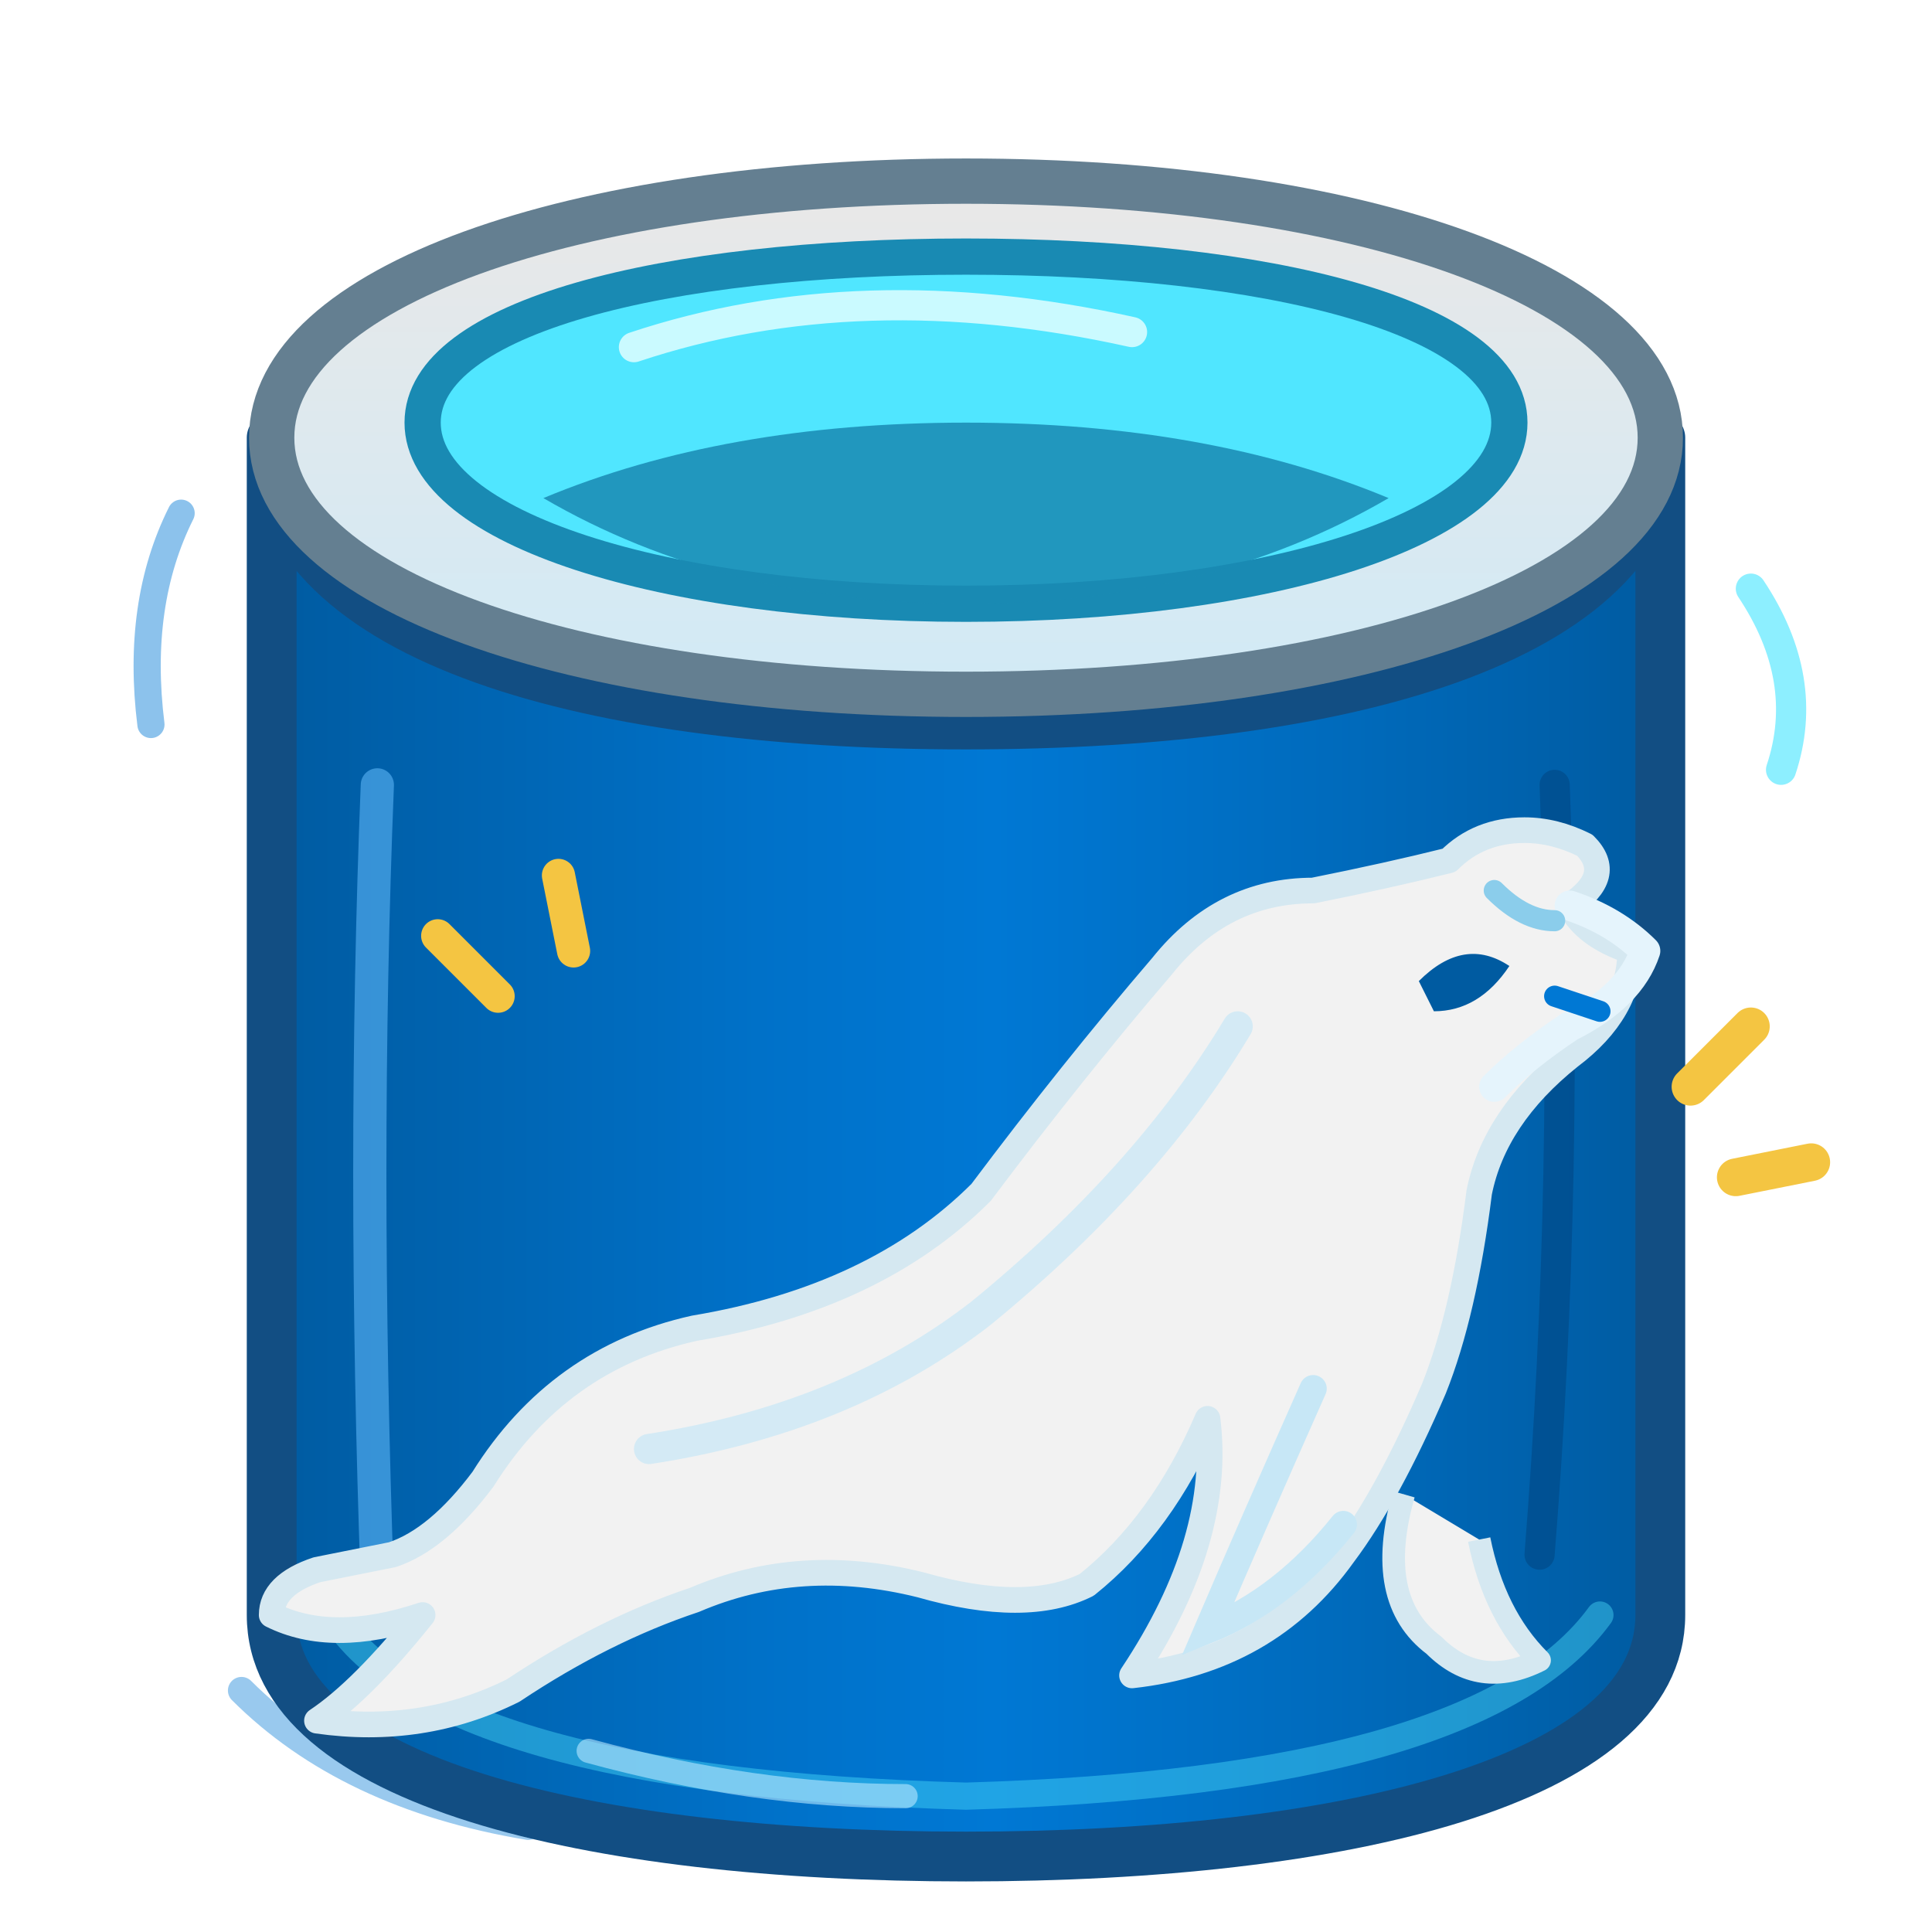
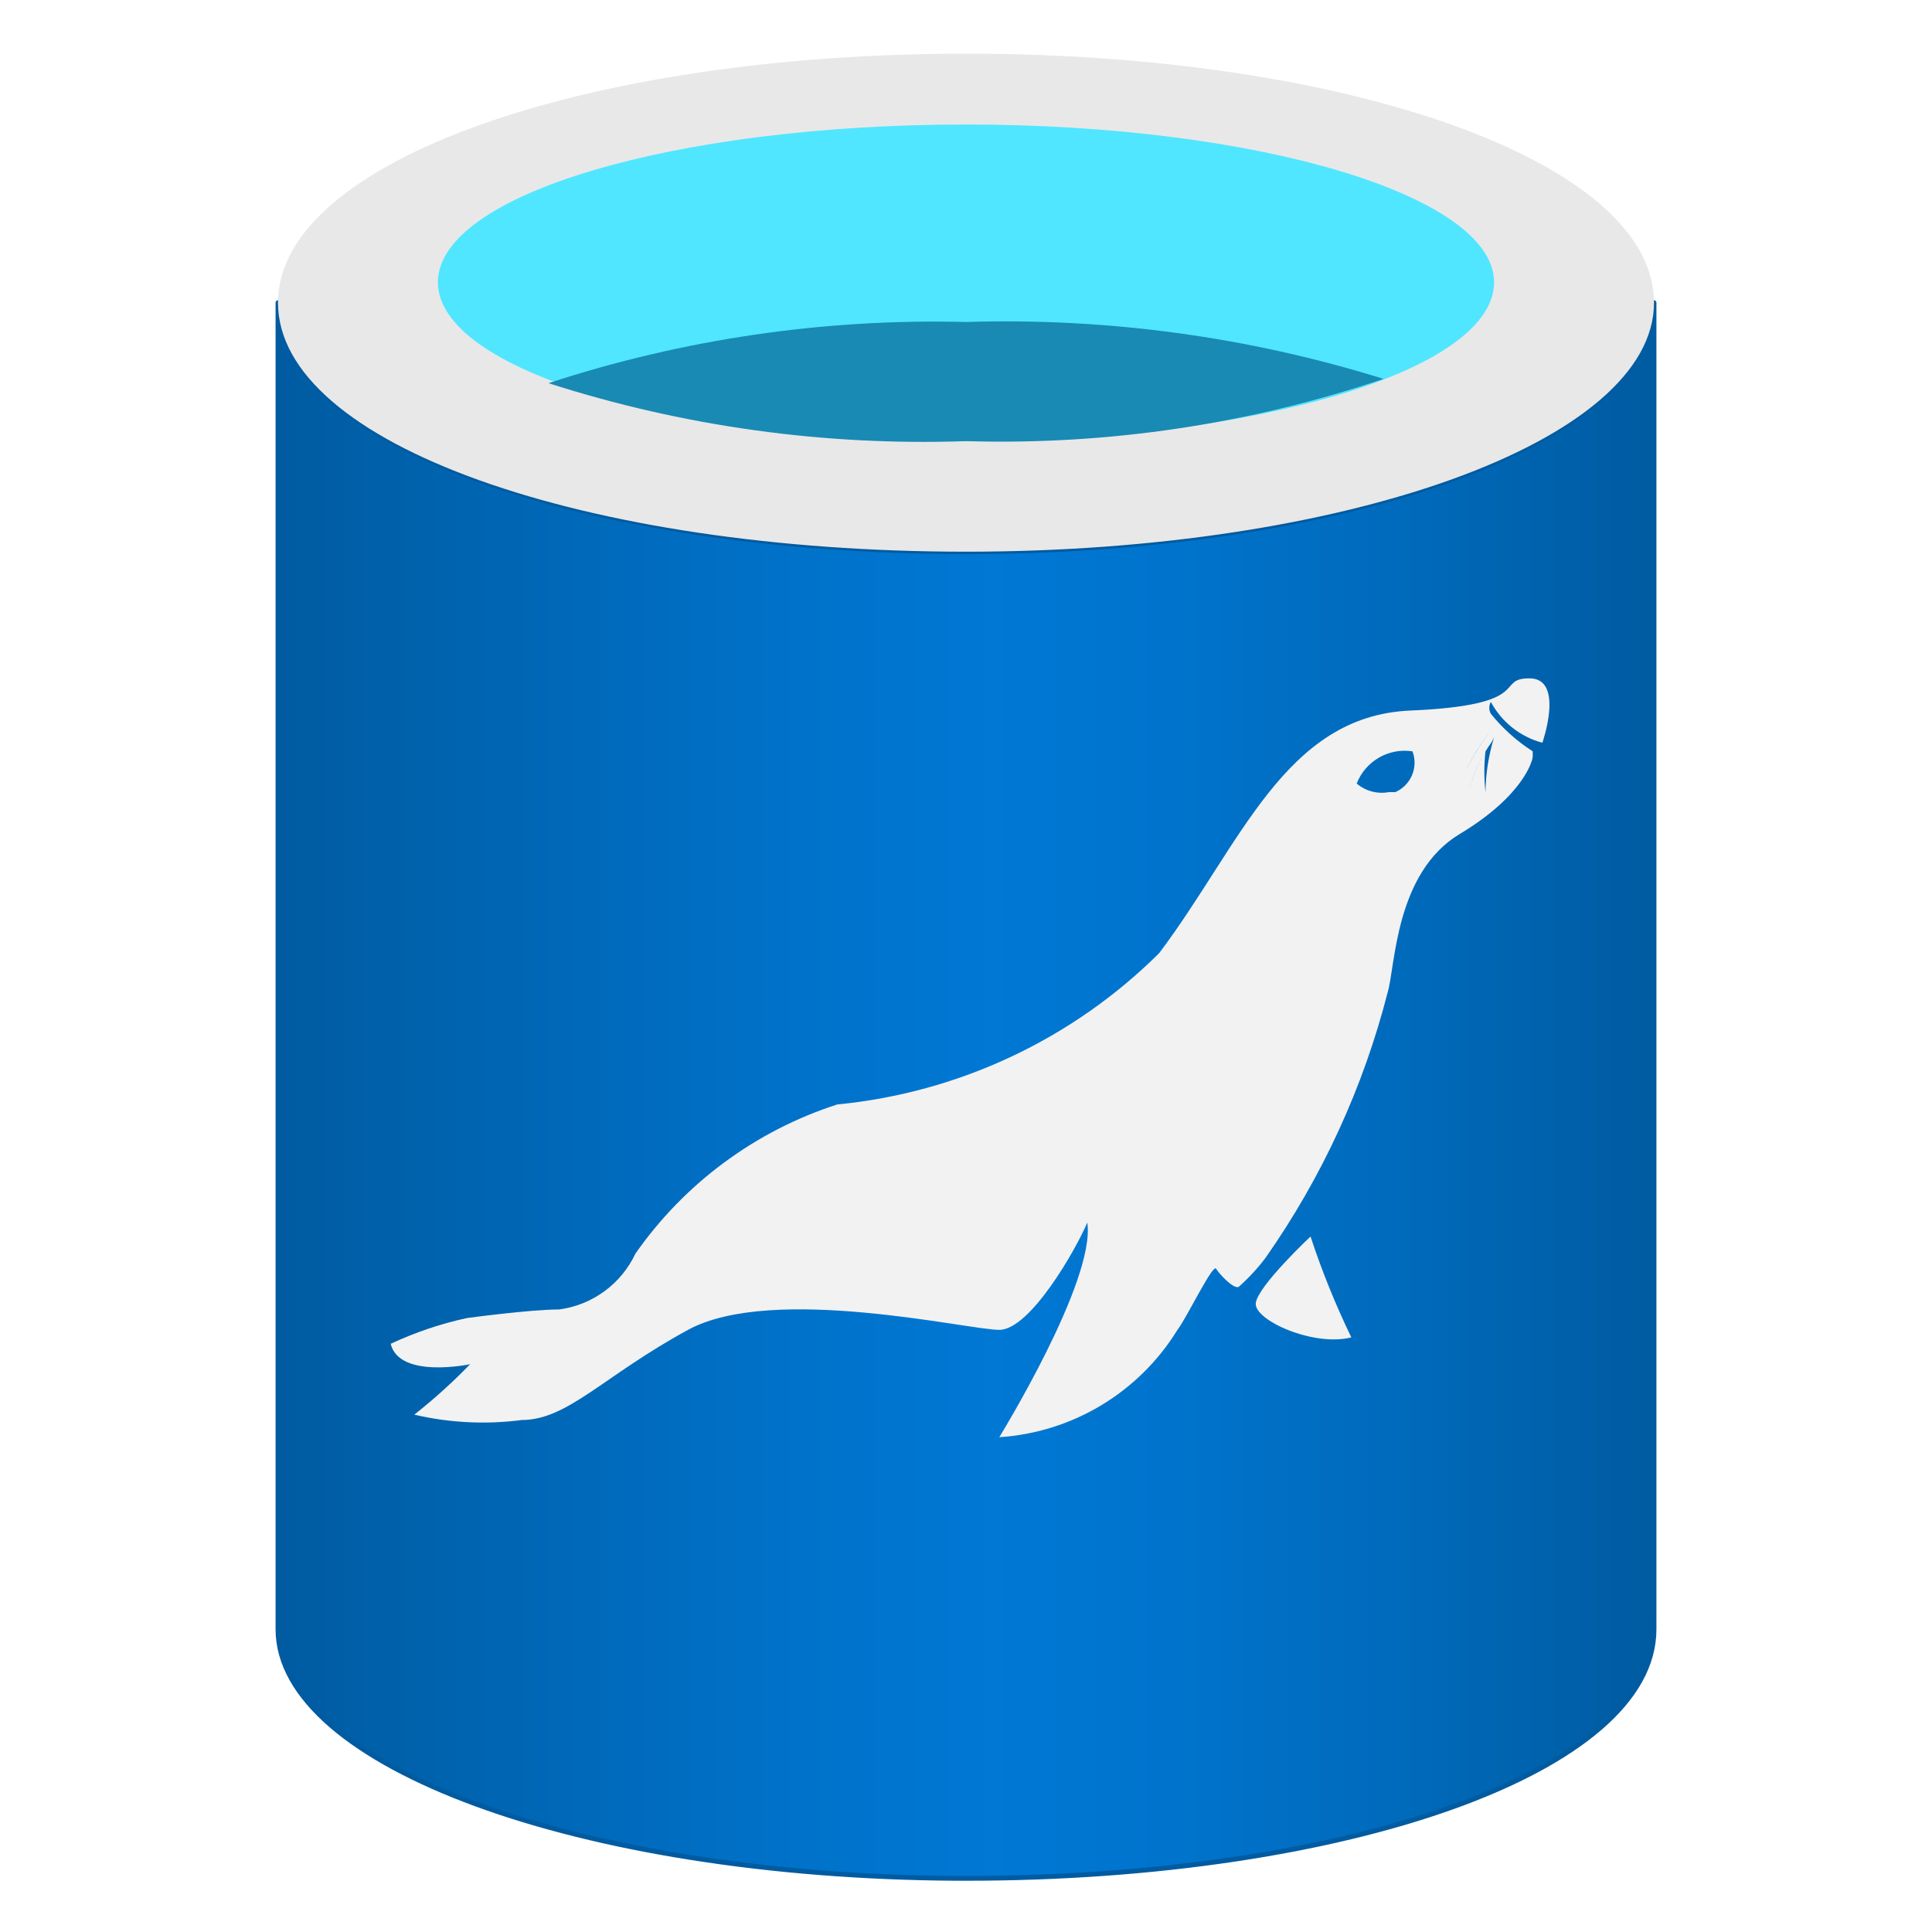
- <svg xmlns="http://www.w3.org/2000/svg" width="128" height="128" viewBox="0 0 128 128" fill="none">
+ <svg xmlns="http://www.w3.org/2000/svg" width="128" height="128" viewBox="0 0 128 128">
  <defs>
-     <linearGradient id="dbBlue" x1="18" y1="68" x2="110" y2="68" gradientUnits="userSpaceOnUse">
-       <stop offset="0" stop-color="#005BA1" />
-       <stop offset=".35" stop-color="#0071C8" />
-       <stop offset=".52" stop-color="#0078D4" />
-       <stop offset=".78" stop-color="#006ABB" />
-       <stop offset="1" stop-color="#005BA1" />
-     </linearGradient>
-     <linearGradient id="dbTop" x1="64" y1="14" x2="64" y2="46" gradientUnits="userSpaceOnUse">
-       <stop offset="0" stop-color="#E8E8E8" />
-       <stop offset="1" stop-color="#D1EAF6" />
+     <linearGradient id="ad192933-7c41-4627-94b0-c2754cc3b3fb" x1="2.59" y1="10.16" x2="15.41" y2="10.16" gradientUnits="userSpaceOnUse">
+       <stop offset="0" stop-color="#005ba1" />
+       <stop offset="0.07" stop-color="#0060a9" />
+       <stop offset="0.36" stop-color="#0071c8" />
+       <stop offset="0.52" stop-color="#0078d4" />
+       <stop offset="0.64" stop-color="#0074cd" />
+       <stop offset="0.82" stop-color="#006abb" />
+       <stop offset="1" stop-color="#005ba1" />
    </linearGradient>
  </defs>
-   <path d="M12 34 Q9 40 10 48" stroke="#0078D4" stroke-width="1.8" stroke-linecap="round" opacity=".45" />
-   <path d="M116 39 Q120 45 118 51" stroke="#50E6FF" stroke-width="2" stroke-linecap="round" opacity=".65" />
-   <path d="M16 112 Q23 119 35 121" stroke="#0078D4" stroke-width="1.8" stroke-linecap="round" opacity=".4" />
-   <path d="M18 29            C18 42 38 48 64 48            C90 48 110 42 110 29            L110 107            C110 118 89 123 64 123            C39 123 18 118 18 107            Z" fill="url(#dbBlue)" stroke="#124E83" stroke-width="3.3" stroke-linecap="round" stroke-linejoin="round" />
-   <path d="M25 52 Q24 77 25 105" stroke="#54AEF0" stroke-width="2.2" stroke-linecap="round" opacity=".65" />
-   <path d="M103 52 Q104 78 102 103" stroke="#003F78" stroke-width="2" stroke-linecap="round" opacity=".45" />
-   <path d="M22 107            Q29 118 64 119            Q98 118 106 107" stroke="#50E6FF" stroke-width="1.8" stroke-linecap="round" opacity=".4" />
-   <path d="M110 29            C110 39 90 46 64 46            C38 46 18 39 18 29            C18 19 38 12 64 12            C90 12 110 19 110 29            Z" fill="url(#dbTop)" stroke="#647F91" stroke-width="3" stroke-linecap="round" stroke-linejoin="round" />
-   <path d="M100 28            C100 35 84 40 64 40            C44 40 28 35 28 28            C28 21 44 17 64 17            C84 17 100 21 100 28            Z" fill="#50E6FF" stroke="#198AB3" stroke-width="2.4" stroke-linecap="round" />
-   <path d="M36 33            Q48 28 64 28            Q80 28 92 33            Q80 40 64 40            Q48 40 36 33Z" fill="#198AB3" opacity=".85" />
-   <path d="M42 23 Q57 18 75 22" stroke="#E8FFFF" stroke-width="2" stroke-linecap="round" opacity=".8" />
-   <path d="M101 55            Q98 55 96 57            Q92 58 87 59            Q81 59 77 64            Q71 71 65 79            Q58 86 46 88            Q37 90 32 98            Q29 102 26 103            L21 104            Q18 105 18 107            Q22 109 28 107            Q24 112 21 114            Q28 115 34 112            Q40 108 46 106            Q53 103 61 105            Q68 107 72 105            Q77 101 80 94            Q81 102 75 111            Q84 110 89 103            Q92 99 95 92            Q97 87 98 79            Q99 74 104 70            Q108 67 108 63            Q105 62 104 60            Q107 58 105 56            Q103 55 101 55Z" fill="#F2F2F2" stroke="#D5E8F1" stroke-width="1.7" stroke-linecap="round" stroke-linejoin="round" />
-   <path d="M104 60            Q107 61 109 63            Q108 66 104 68            Q101 70 99 72" stroke="#E5F4FC" stroke-width="2" stroke-linecap="round" stroke-linejoin="round" />
-   <path d="M94 65            Q97 62 100 64            Q98 67 95 67Z" fill="#005BA1" />
-   <path d="M99 59 Q101 61 103 61" stroke="#8BCDEB" stroke-width="1.4" stroke-linecap="round" />
-   <path d="M103 66 L106 67" stroke="#0078D4" stroke-width="1.4" stroke-linecap="round" />
-   <path d="M43 96            Q56 94 65 87            Q76 78 82 68" stroke="#C7E7F6" stroke-width="2" stroke-linecap="round" opacity=".7" />
-   <path d="M87 92            Q83 101 80 108            Q85 106 89 101" stroke="#C7E7F6" stroke-width="1.8" stroke-linecap="round" />
-   <path d="M93 99            Q91 106 95 109            Q98 112 102 110            Q99 107 98 102" fill="#F2F2F2" stroke="#D5E8F1" stroke-width="1.5" stroke-linejoin="round" />
-   <path d="M112 72 L116 68            M115 78 L120 77" stroke="#F4C542" stroke-width="2.5" stroke-linecap="round" />
-   <path d="M33 66 L29 62            M38 63 L37 58" stroke="#F4C542" stroke-width="2.2" stroke-linecap="round" />
-   <path d="M39 116 Q50 119 60 119" stroke="#B7E8FF" stroke-width="1.6" stroke-linecap="round" opacity=".6" />
+   <g transform="scale(7.111111)">
+     <path d="M9,5.14c-3.54,0-6.41-1-6.41-2.32V15.18c0,1.27,2.82,2.3,6.32,2.32H9c3.54,0,6.41-1,6.41-2.32V2.82C15.41,4.11,12.54,5.14,9,5.14Z" fill="url(#ad192933-7c41-4627-94b0-c2754cc3b3fb)" stroke="#005ba1" stroke-width=".045" stroke-linejoin="round" />
+     <path d="M15.41,2.82c0,1.29-2.87,2.32-6.41,2.32s-6.41-1-6.41-2.32S5.46.5,9,.5s6.41,1,6.41,2.32" fill="#e8e8e8" />
+     <path d="M13.92,2.63c0,.82-2.21,1.48-4.92,1.48S4.08,3.45,4.08,2.63,6.29,1.16,9,1.16s4.92.66,4.92,1.47" fill="#50e6ff" />
+     <path d="M9,3a11.55,11.55,0,0,0-3.89.57A11.42,11.42,0,0,0,9,4.11a11.15,11.15,0,0,0,3.89-.58A11.84,11.84,0,0,0,9,3Z" fill="#198ab3" />
+     <path d="M14.25,6.32c-.33,0,.06.25-1.11.3S11.56,7.87,10.8,8.88a4.93,4.93,0,0,1-3,1.41,3.67,3.67,0,0,0-1.88,1.39.92.92,0,0,1-.71.52c-.27,0-.86.08-.86.08a3.36,3.36,0,0,0-.71.24c.08.33.74.19.74.19a5.25,5.25,0,0,1-.52.47,2.8,2.8,0,0,0,1,.05c.43,0,.76-.41,1.55-.84s2.61,0,2.9,0,.72-.76.82-1c.08.54-.82,2-.82,2a2.11,2.11,0,0,0,1.66-1c.08-.1.33-.62.36-.57s.16.19.21.17a1.88,1.88,0,0,0,.25-.27,7.58,7.58,0,0,0,1.14-2.48C13,9,13,8.13,13.6,7.77s.68-.69.68-.72V7a1.63,1.63,0,0,1-.39-.35.11.11,0,0,1,0-.11.77.77,0,0,0,.48.38h0S14.58,6.32,14.25,6.32ZM13,7.38h-.06a.36.36,0,0,1-.3-.08.48.48,0,0,1,.52-.3A.3.3,0,0,1,13,7.38Zm.56,0h0a2.81,2.81,0,0,1,.33-.58l0,0A3.12,3.12,0,0,0,13.54,7.42Zm.36-.51,0,0h0a1.81,1.81,0,0,0-.08.51h0a1.69,1.69,0,0,1,0-.38,1.4,1.4,0,0,0-.16.39h0A1.34,1.34,0,0,1,13.9,6.91Z" fill="#f2f2f2" />
+     <path d="M12.21,11.52s-.49.46-.51.62.54.41.89.32A7.58,7.58,0,0,1,12.21,11.52Z" fill="#f2f2f2" />
+   </g>
</svg>
